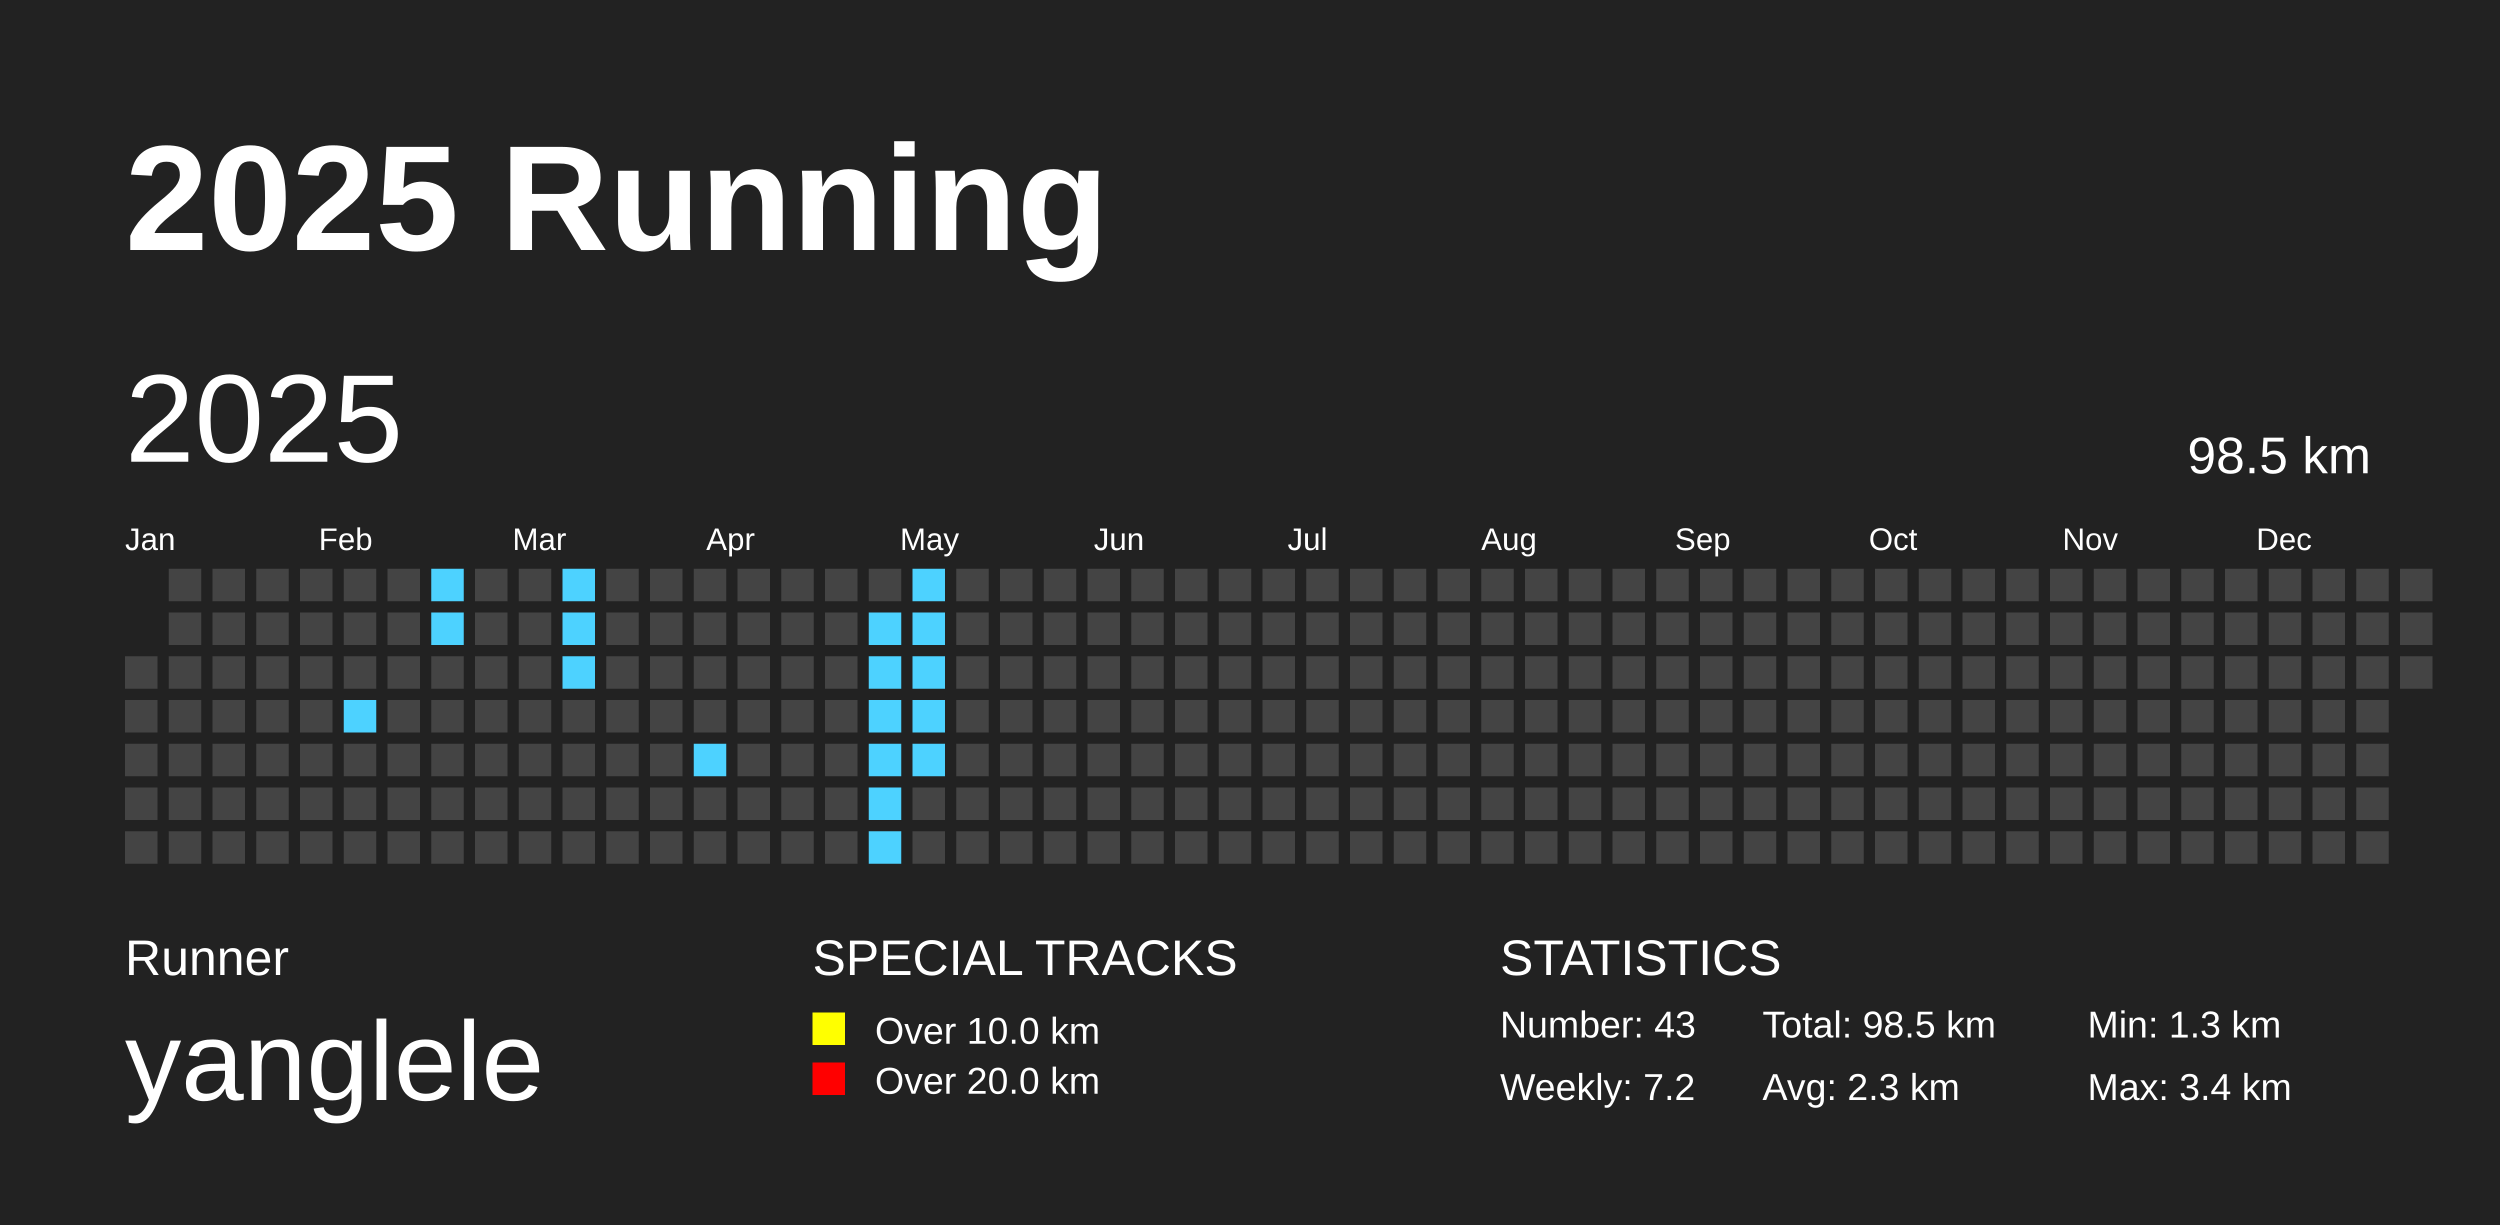
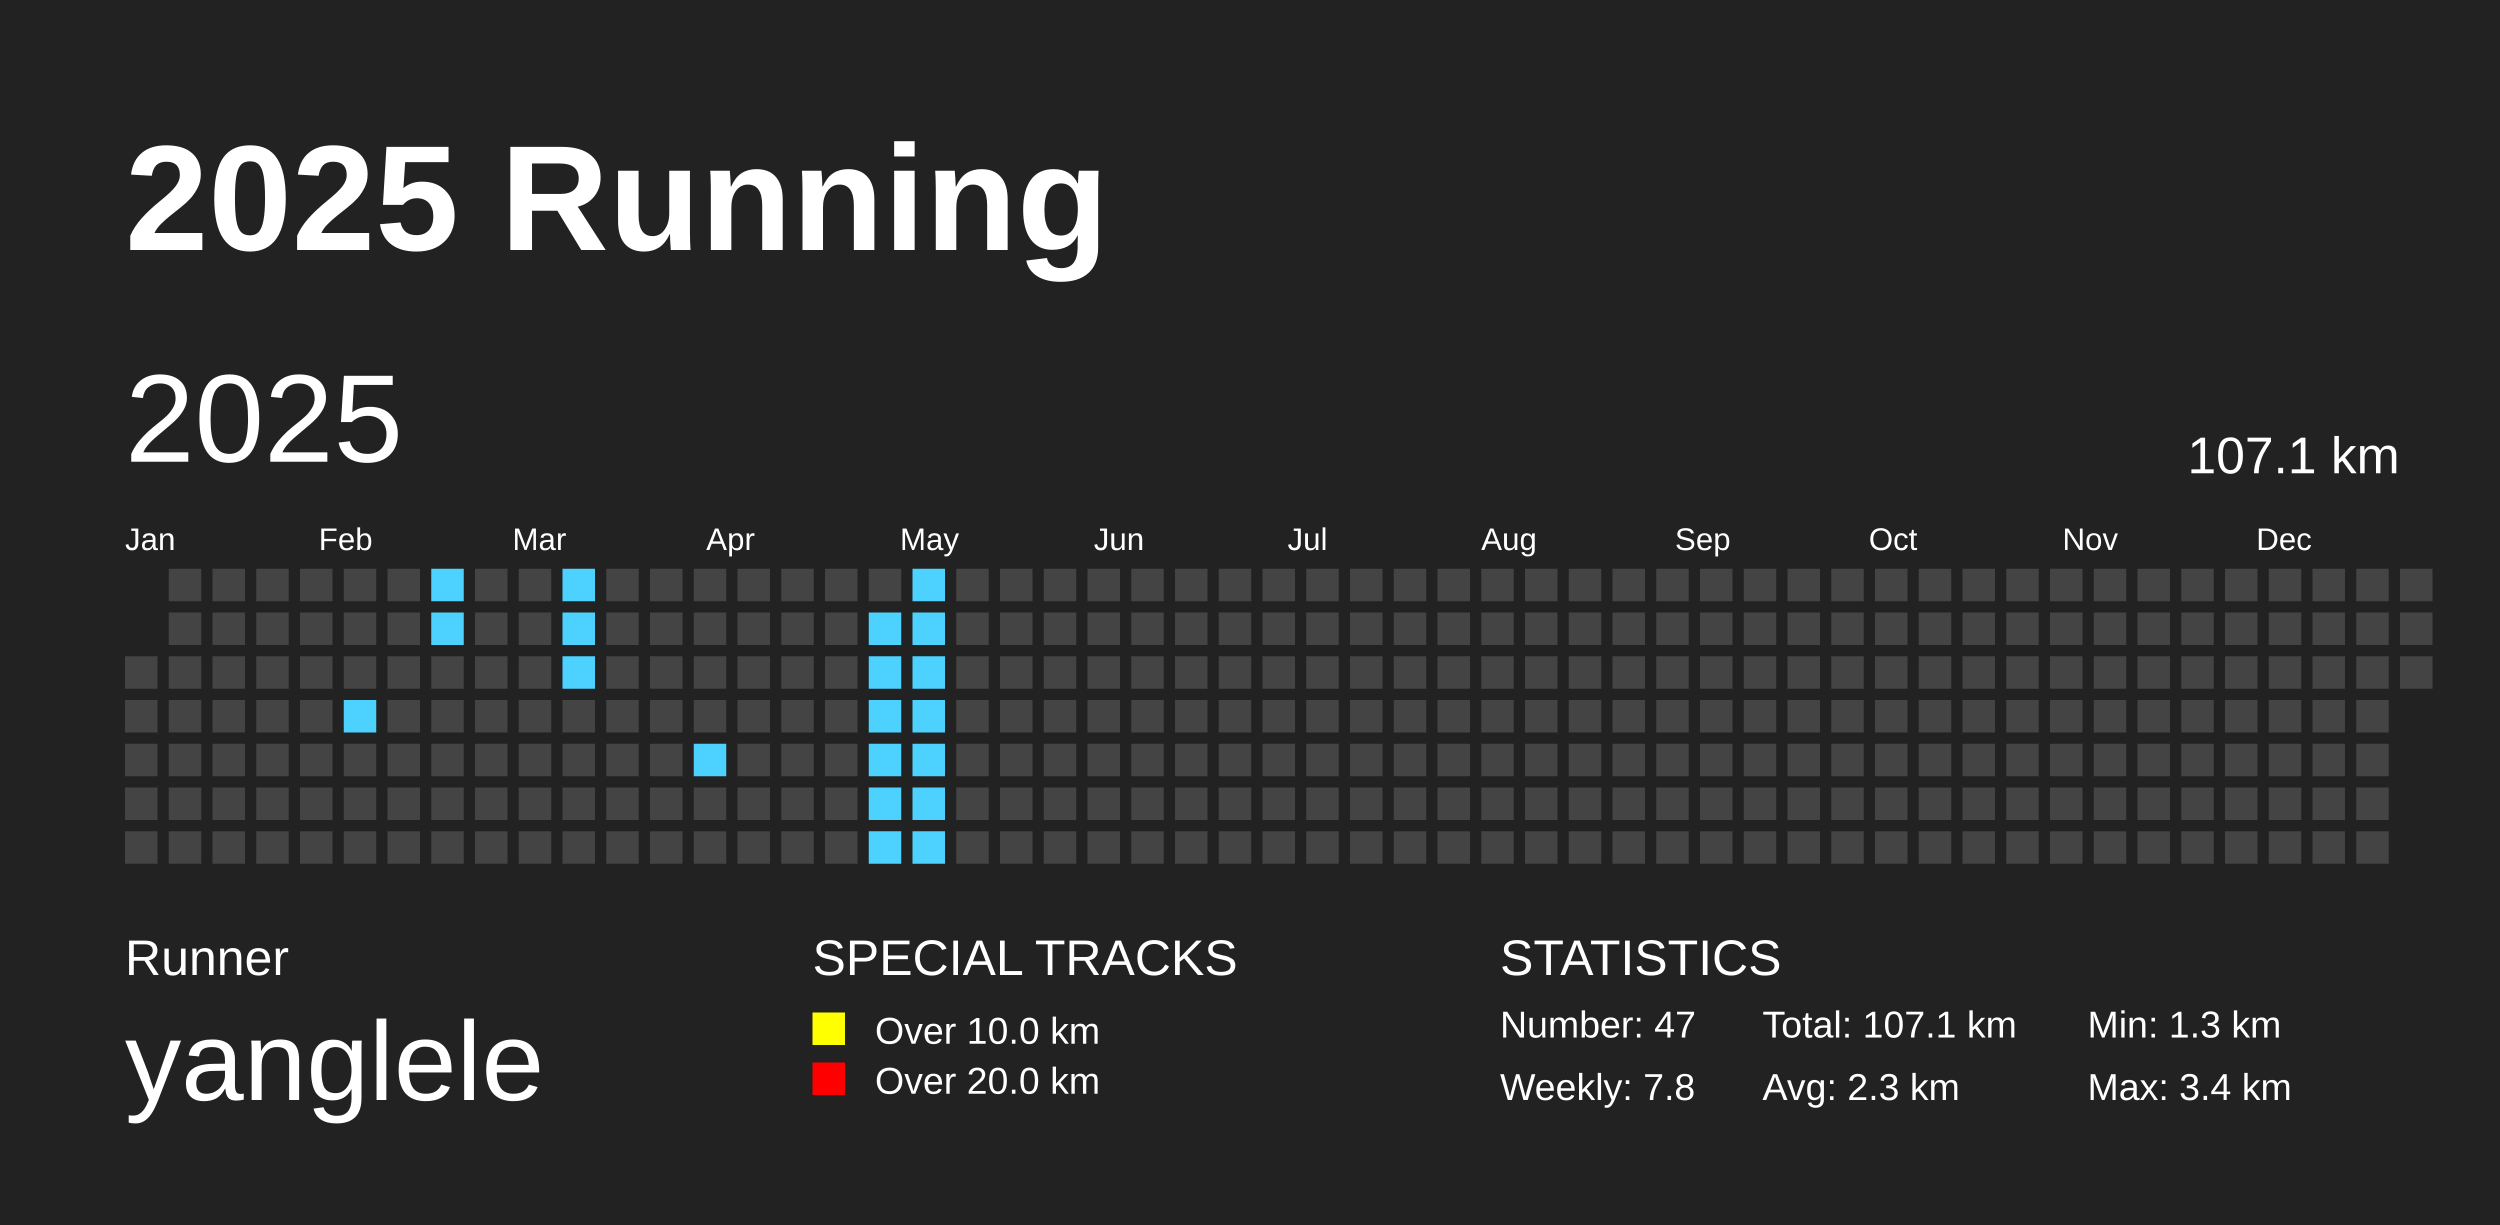
<svg xmlns="http://www.w3.org/2000/svg" baseProfile="full" height="98mm" version="1.1" viewBox="0,0,200,98" width="200mm">
  <defs />
  <rect fill="#222222" height="98" width="200" x="0" y="0" />
  <text fill="#FFFFFF" style="font-size:12px; font-family:Arial; font-weight:bold;" x="10" y="20">2025 Running</text>
  <text fill="#FFFFFF" style="font-size:4px; font-family:Arial" x="10" y="78">Runner</text>
  <text fill="#FFFFFF" style="font-size:9px; font-family:Arial" x="10" y="88">yanglele</text>
  <text fill="#FFFFFF" style="font-size:4px; font-family:Arial" x="65" y="78">SPECIAL TRACKS</text>
  <rect fill="yellow" height="2.6" width="2.6" x="65" y="81" />
  <text fill="#FFFFFF" style="font-size:3px; font-family:Arial" x="70" y="83.5">Over 10.0 km</text>
  <rect fill="red" height="2.6" width="2.6" x="65" y="85" />
  <text fill="#FFFFFF" style="font-size:3px; font-family:Arial" x="70" y="87.5">Over 20.0 km</text>
  <text fill="#FFFFFF" style="font-size:4px; font-family:Arial" x="120" y="78">STATISTICS</text>
-   <text fill="#FFFFFF" style="font-size:3px; font-family:Arial" x="120" y="83">Number: 43</text>
-   <text fill="#FFFFFF" style="font-size:3px; font-family:Arial" x="120" y="88">Weekly: 7.2</text>
-   <text fill="#FFFFFF" style="font-size:3px; font-family:Arial" x="141" y="83">Total: 98.5 km</text>
+   <text fill="#FFFFFF" style="font-size:3px; font-family:Arial" x="120" y="83">Number: 47</text>
+   <text fill="#FFFFFF" style="font-size:3px; font-family:Arial" x="120" y="88">Weekly: 7.8</text>
+   <text fill="#FFFFFF" style="font-size:3px; font-family:Arial" x="141" y="83">Total: 107.1 km</text>
  <text fill="#FFFFFF" style="font-size:3px; font-family:Arial" x="141" y="88">Avg: 2.3 km</text>
  <text fill="#FFFFFF" style="font-size:3px; font-family:Arial" x="167" y="83">Min: 1.3 km</text>
  <text fill="#FFFFFF" style="font-size:3px; font-family:Arial" x="167" y="88">Max: 3.4 km</text>
  <text dominant-baseline="hanging" fill="#FFFFFF" style="font-size:10.0px; font-family:Arial;" x="10" y="30">2025</text>
-   <text dominant-baseline="hanging" fill="#FFFFFF" style="font-size:4.125px; font-family:Arial;" x="175" y="35">98.5 km</text>
+   <text dominant-baseline="hanging" fill="#FFFFFF" style="font-size:4.125px; font-family:Arial;" x="175" y="35">107.1 km</text>
  <text fill="#FFFFFF" style="font-size:2.5px; font-family:Arial" x="10.0" y="44">Jan</text>
  <text fill="#FFFFFF" style="font-size:2.5px; font-family:Arial" x="25.5" y="44">Feb</text>
  <text fill="#FFFFFF" style="font-size:2.5px; font-family:Arial" x="41.0" y="44">Mar</text>
  <text fill="#FFFFFF" style="font-size:2.5px; font-family:Arial" x="56.5" y="44">Apr</text>
  <text fill="#FFFFFF" style="font-size:2.5px; font-family:Arial" x="72.0" y="44">May</text>
  <text fill="#FFFFFF" style="font-size:2.5px; font-family:Arial" x="87.5" y="44">Jun</text>
  <text fill="#FFFFFF" style="font-size:2.5px; font-family:Arial" x="103.0" y="44">Jul</text>
  <text fill="#FFFFFF" style="font-size:2.5px; font-family:Arial" x="118.5" y="44">Aug</text>
  <text fill="#FFFFFF" style="font-size:2.5px; font-family:Arial" x="134.0" y="44">Sep</text>
  <text fill="#FFFFFF" style="font-size:2.5px; font-family:Arial" x="149.5" y="44">Oct</text>
  <text fill="#FFFFFF" style="font-size:2.5px; font-family:Arial" x="165.0" y="44">Nov</text>
  <text fill="#FFFFFF" style="font-size:2.5px; font-family:Arial" x="180.5" y="44">Dec</text>
  <rect fill="#444444" height="2.6" width="2.6" x="10.0" y="52.5" />
  <rect fill="#444444" height="2.6" width="2.6" x="10.0" y="56.0" />
  <rect fill="#444444" height="2.6" width="2.6" x="10.0" y="59.5" />
  <rect fill="#444444" height="2.6" width="2.6" x="10.0" y="63.0" />
  <rect fill="#444444" height="2.6" width="2.6" x="10.0" y="66.5" />
  <rect fill="#444444" height="2.6" width="2.6" x="13.5" y="45.5" />
  <rect fill="#444444" height="2.6" width="2.6" x="13.5" y="49.0" />
  <rect fill="#444444" height="2.6" width="2.6" x="13.5" y="52.5" />
  <rect fill="#444444" height="2.6" width="2.6" x="13.5" y="56.0" />
  <rect fill="#444444" height="2.6" width="2.6" x="13.5" y="59.5" />
  <rect fill="#444444" height="2.6" width="2.6" x="13.5" y="63.0" />
  <rect fill="#444444" height="2.6" width="2.6" x="13.5" y="66.5" />
  <rect fill="#444444" height="2.6" width="2.6" x="17.0" y="45.5" />
  <rect fill="#444444" height="2.6" width="2.6" x="17.0" y="49.0" />
  <rect fill="#444444" height="2.6" width="2.6" x="17.0" y="52.5" />
  <rect fill="#444444" height="2.6" width="2.6" x="17.0" y="56.0" />
  <rect fill="#444444" height="2.6" width="2.6" x="17.0" y="59.5" />
  <rect fill="#444444" height="2.6" width="2.6" x="17.0" y="63.0" />
  <rect fill="#444444" height="2.6" width="2.6" x="17.0" y="66.5" />
  <rect fill="#444444" height="2.6" width="2.6" x="20.5" y="45.5" />
  <rect fill="#444444" height="2.6" width="2.6" x="20.5" y="49.0" />
  <rect fill="#444444" height="2.6" width="2.6" x="20.5" y="52.5" />
  <rect fill="#444444" height="2.6" width="2.6" x="20.5" y="56.0" />
  <rect fill="#444444" height="2.6" width="2.6" x="20.5" y="59.5" />
  <rect fill="#444444" height="2.6" width="2.6" x="20.5" y="63.0" />
  <rect fill="#444444" height="2.6" width="2.6" x="20.5" y="66.5" />
  <rect fill="#444444" height="2.6" width="2.6" x="24.0" y="45.5" />
  <rect fill="#444444" height="2.6" width="2.6" x="24.0" y="49.0" />
  <rect fill="#444444" height="2.6" width="2.6" x="24.0" y="52.5" />
  <rect fill="#444444" height="2.6" width="2.6" x="24.0" y="56.0" />
  <rect fill="#444444" height="2.6" width="2.6" x="24.0" y="59.5" />
  <rect fill="#444444" height="2.6" width="2.6" x="24.0" y="63.0" />
  <rect fill="#444444" height="2.6" width="2.6" x="24.0" y="66.5" />
  <rect fill="#444444" height="2.6" width="2.6" x="27.5" y="45.5" />
  <rect fill="#444444" height="2.6" width="2.6" x="27.5" y="49.0" />
  <rect fill="#444444" height="2.6" width="2.6" x="27.5" y="52.5" />
  <rect fill="#4DD2FF" height="2.6" width="2.6" x="27.5" y="56.0" />
  <rect fill="#444444" height="2.6" width="2.6" x="27.5" y="59.5" />
  <rect fill="#444444" height="2.6" width="2.6" x="27.5" y="63.0" />
  <rect fill="#444444" height="2.6" width="2.6" x="27.5" y="66.5" />
  <rect fill="#444444" height="2.6" width="2.6" x="31.0" y="45.5" />
  <rect fill="#444444" height="2.6" width="2.6" x="31.0" y="49.0" />
  <rect fill="#444444" height="2.6" width="2.6" x="31.0" y="52.5" />
  <rect fill="#444444" height="2.6" width="2.6" x="31.0" y="56.0" />
  <rect fill="#444444" height="2.6" width="2.6" x="31.0" y="59.5" />
  <rect fill="#444444" height="2.6" width="2.6" x="31.0" y="63.0" />
  <rect fill="#444444" height="2.6" width="2.6" x="31.0" y="66.5" />
  <rect fill="#4DD2FF" height="2.6" width="2.6" x="34.5" y="45.5" />
  <rect fill="#4DD2FF" height="2.6" width="2.6" x="34.5" y="49.0" />
  <rect fill="#444444" height="2.6" width="2.6" x="34.5" y="52.5" />
  <rect fill="#444444" height="2.6" width="2.6" x="34.5" y="56.0" />
  <rect fill="#444444" height="2.6" width="2.6" x="34.5" y="59.5" />
  <rect fill="#444444" height="2.6" width="2.6" x="34.5" y="63.0" />
  <rect fill="#444444" height="2.6" width="2.6" x="34.5" y="66.5" />
  <rect fill="#444444" height="2.6" width="2.6" x="38.0" y="45.5" />
  <rect fill="#444444" height="2.6" width="2.6" x="38.0" y="49.0" />
  <rect fill="#444444" height="2.6" width="2.6" x="38.0" y="52.5" />
  <rect fill="#444444" height="2.6" width="2.6" x="38.0" y="56.0" />
  <rect fill="#444444" height="2.6" width="2.6" x="38.0" y="59.5" />
  <rect fill="#444444" height="2.6" width="2.6" x="38.0" y="63.0" />
  <rect fill="#444444" height="2.6" width="2.6" x="38.0" y="66.5" />
  <rect fill="#444444" height="2.6" width="2.6" x="41.5" y="45.5" />
  <rect fill="#444444" height="2.6" width="2.6" x="41.5" y="49.0" />
  <rect fill="#444444" height="2.6" width="2.6" x="41.5" y="52.5" />
  <rect fill="#444444" height="2.6" width="2.6" x="41.5" y="56.0" />
  <rect fill="#444444" height="2.6" width="2.6" x="41.5" y="59.5" />
  <rect fill="#444444" height="2.6" width="2.6" x="41.5" y="63.0" />
  <rect fill="#444444" height="2.6" width="2.6" x="41.5" y="66.5" />
  <rect fill="#4DD2FF" height="2.6" width="2.6" x="45.0" y="45.5" />
  <rect fill="#4DD2FF" height="2.6" width="2.6" x="45.0" y="49.0" />
  <rect fill="#4DD2FF" height="2.6" width="2.6" x="45.0" y="52.5" />
  <rect fill="#444444" height="2.6" width="2.6" x="45.0" y="56.0" />
  <rect fill="#444444" height="2.6" width="2.6" x="45.0" y="59.5" />
  <rect fill="#444444" height="2.6" width="2.6" x="45.0" y="63.0" />
  <rect fill="#444444" height="2.6" width="2.6" x="45.0" y="66.5" />
  <rect fill="#444444" height="2.6" width="2.6" x="48.5" y="45.5" />
  <rect fill="#444444" height="2.6" width="2.6" x="48.5" y="49.0" />
  <rect fill="#444444" height="2.6" width="2.6" x="48.5" y="52.5" />
  <rect fill="#444444" height="2.6" width="2.6" x="48.5" y="56.0" />
  <rect fill="#444444" height="2.6" width="2.6" x="48.5" y="59.5" />
  <rect fill="#444444" height="2.6" width="2.6" x="48.5" y="63.0" />
  <rect fill="#444444" height="2.6" width="2.6" x="48.5" y="66.5" />
  <rect fill="#444444" height="2.6" width="2.6" x="52.0" y="45.5" />
  <rect fill="#444444" height="2.6" width="2.6" x="52.0" y="49.0" />
  <rect fill="#444444" height="2.6" width="2.6" x="52.0" y="52.5" />
  <rect fill="#444444" height="2.6" width="2.6" x="52.0" y="56.0" />
  <rect fill="#444444" height="2.6" width="2.6" x="52.0" y="59.5" />
  <rect fill="#444444" height="2.6" width="2.6" x="52.0" y="63.0" />
  <rect fill="#444444" height="2.6" width="2.6" x="52.0" y="66.5" />
  <rect fill="#444444" height="2.6" width="2.6" x="55.5" y="45.5" />
  <rect fill="#444444" height="2.6" width="2.6" x="55.5" y="49.0" />
  <rect fill="#444444" height="2.6" width="2.6" x="55.5" y="52.5" />
  <rect fill="#444444" height="2.6" width="2.6" x="55.5" y="56.0" />
  <rect fill="#4DD2FF" height="2.6" width="2.6" x="55.5" y="59.5" />
  <rect fill="#444444" height="2.6" width="2.6" x="55.5" y="63.0" />
  <rect fill="#444444" height="2.6" width="2.6" x="55.5" y="66.5" />
  <rect fill="#444444" height="2.6" width="2.6" x="59.0" y="45.5" />
  <rect fill="#444444" height="2.6" width="2.6" x="59.0" y="49.0" />
  <rect fill="#444444" height="2.6" width="2.6" x="59.0" y="52.5" />
  <rect fill="#444444" height="2.6" width="2.6" x="59.0" y="56.0" />
  <rect fill="#444444" height="2.6" width="2.6" x="59.0" y="59.5" />
  <rect fill="#444444" height="2.6" width="2.6" x="59.0" y="63.0" />
  <rect fill="#444444" height="2.6" width="2.6" x="59.0" y="66.5" />
  <rect fill="#444444" height="2.6" width="2.6" x="62.5" y="45.5" />
  <rect fill="#444444" height="2.6" width="2.6" x="62.5" y="49.0" />
  <rect fill="#444444" height="2.6" width="2.6" x="62.5" y="52.5" />
  <rect fill="#444444" height="2.6" width="2.6" x="62.5" y="56.0" />
  <rect fill="#444444" height="2.6" width="2.6" x="62.5" y="59.5" />
  <rect fill="#444444" height="2.6" width="2.6" x="62.5" y="63.0" />
  <rect fill="#444444" height="2.6" width="2.6" x="62.5" y="66.5" />
  <rect fill="#444444" height="2.6" width="2.6" x="66.0" y="45.5" />
  <rect fill="#444444" height="2.6" width="2.6" x="66.0" y="49.0" />
  <rect fill="#444444" height="2.6" width="2.6" x="66.0" y="52.5" />
  <rect fill="#444444" height="2.6" width="2.6" x="66.0" y="56.0" />
  <rect fill="#444444" height="2.6" width="2.6" x="66.0" y="59.5" />
  <rect fill="#444444" height="2.6" width="2.6" x="66.0" y="63.0" />
  <rect fill="#444444" height="2.6" width="2.6" x="66.0" y="66.5" />
  <rect fill="#444444" height="2.6" width="2.6" x="69.5" y="45.5" />
  <rect fill="#4DD2FF" height="2.6" width="2.6" x="69.5" y="49.0" />
  <rect fill="#4DD2FF" height="2.6" width="2.6" x="69.5" y="52.5" />
  <rect fill="#4DD2FF" height="2.6" width="2.6" x="69.5" y="56.0" />
  <rect fill="#4DD2FF" height="2.6" width="2.6" x="69.5" y="59.5" />
  <rect fill="#4DD2FF" height="2.6" width="2.6" x="69.5" y="63.0" />
  <rect fill="#4DD2FF" height="2.6" width="2.6" x="69.5" y="66.5" />
  <rect fill="#4DD2FF" height="2.6" width="2.6" x="73.0" y="45.5" />
  <rect fill="#4DD2FF" height="2.6" width="2.6" x="73.0" y="49.0" />
  <rect fill="#4DD2FF" height="2.6" width="2.6" x="73.0" y="52.5" />
  <rect fill="#4DD2FF" height="2.6" width="2.6" x="73.0" y="56.0" />
  <rect fill="#4DD2FF" height="2.6" width="2.6" x="73.0" y="59.5" />
-   <rect fill="#444444" height="2.6" width="2.6" x="73.0" y="63.0" />
-   <rect fill="#444444" height="2.6" width="2.6" x="73.0" y="66.5" />
+   <rect fill="#4DD2FF" height="2.6" width="2.6" x="73.0" y="63.0" />
+   <rect fill="#4DD2FF" height="2.6" width="2.6" x="73.0" y="66.5" />
  <rect fill="#444444" height="2.6" width="2.6" x="76.5" y="45.5" />
  <rect fill="#444444" height="2.6" width="2.6" x="76.5" y="49.0" />
  <rect fill="#444444" height="2.6" width="2.6" x="76.5" y="52.5" />
  <rect fill="#444444" height="2.6" width="2.6" x="76.5" y="56.0" />
  <rect fill="#444444" height="2.6" width="2.6" x="76.5" y="59.5" />
  <rect fill="#444444" height="2.6" width="2.6" x="76.5" y="63.0" />
  <rect fill="#444444" height="2.6" width="2.6" x="76.5" y="66.5" />
  <rect fill="#444444" height="2.6" width="2.6" x="80.0" y="45.5" />
  <rect fill="#444444" height="2.6" width="2.6" x="80.0" y="49.0" />
  <rect fill="#444444" height="2.6" width="2.6" x="80.0" y="52.5" />
  <rect fill="#444444" height="2.6" width="2.6" x="80.0" y="56.0" />
  <rect fill="#444444" height="2.6" width="2.6" x="80.0" y="59.5" />
  <rect fill="#444444" height="2.6" width="2.6" x="80.0" y="63.0" />
  <rect fill="#444444" height="2.6" width="2.6" x="80.0" y="66.5" />
  <rect fill="#444444" height="2.6" width="2.6" x="83.5" y="45.5" />
  <rect fill="#444444" height="2.6" width="2.6" x="83.5" y="49.0" />
  <rect fill="#444444" height="2.6" width="2.6" x="83.5" y="52.5" />
  <rect fill="#444444" height="2.6" width="2.6" x="83.5" y="56.0" />
  <rect fill="#444444" height="2.6" width="2.6" x="83.5" y="59.5" />
  <rect fill="#444444" height="2.6" width="2.6" x="83.5" y="63.0" />
  <rect fill="#444444" height="2.6" width="2.6" x="83.5" y="66.5" />
  <rect fill="#444444" height="2.6" width="2.6" x="87.0" y="45.5" />
  <rect fill="#444444" height="2.6" width="2.6" x="87.0" y="49.0" />
  <rect fill="#444444" height="2.6" width="2.6" x="87.0" y="52.5" />
  <rect fill="#444444" height="2.6" width="2.6" x="87.0" y="56.0" />
  <rect fill="#444444" height="2.6" width="2.6" x="87.0" y="59.5" />
  <rect fill="#444444" height="2.6" width="2.6" x="87.0" y="63.0" />
  <rect fill="#444444" height="2.6" width="2.6" x="87.0" y="66.5" />
  <rect fill="#444444" height="2.6" width="2.6" x="90.5" y="45.5" />
  <rect fill="#444444" height="2.6" width="2.6" x="90.5" y="49.0" />
  <rect fill="#444444" height="2.6" width="2.6" x="90.5" y="52.5" />
  <rect fill="#444444" height="2.6" width="2.6" x="90.5" y="56.0" />
  <rect fill="#444444" height="2.6" width="2.6" x="90.5" y="59.5" />
  <rect fill="#444444" height="2.6" width="2.6" x="90.5" y="63.0" />
  <rect fill="#444444" height="2.6" width="2.6" x="90.5" y="66.5" />
  <rect fill="#444444" height="2.6" width="2.6" x="94.0" y="45.5" />
  <rect fill="#444444" height="2.6" width="2.6" x="94.0" y="49.0" />
  <rect fill="#444444" height="2.6" width="2.6" x="94.0" y="52.5" />
  <rect fill="#444444" height="2.6" width="2.6" x="94.0" y="56.0" />
  <rect fill="#444444" height="2.6" width="2.6" x="94.0" y="59.5" />
  <rect fill="#444444" height="2.6" width="2.6" x="94.0" y="63.0" />
  <rect fill="#444444" height="2.6" width="2.6" x="94.0" y="66.5" />
  <rect fill="#444444" height="2.6" width="2.6" x="97.5" y="45.5" />
  <rect fill="#444444" height="2.6" width="2.6" x="97.5" y="49.0" />
  <rect fill="#444444" height="2.6" width="2.6" x="97.5" y="52.5" />
  <rect fill="#444444" height="2.6" width="2.6" x="97.5" y="56.0" />
  <rect fill="#444444" height="2.6" width="2.6" x="97.5" y="59.5" />
  <rect fill="#444444" height="2.6" width="2.6" x="97.5" y="63.0" />
  <rect fill="#444444" height="2.6" width="2.6" x="97.5" y="66.5" />
  <rect fill="#444444" height="2.6" width="2.6" x="101.0" y="45.5" />
  <rect fill="#444444" height="2.6" width="2.6" x="101.0" y="49.0" />
  <rect fill="#444444" height="2.6" width="2.6" x="101.0" y="52.5" />
  <rect fill="#444444" height="2.6" width="2.6" x="101.0" y="56.0" />
  <rect fill="#444444" height="2.6" width="2.6" x="101.0" y="59.5" />
  <rect fill="#444444" height="2.6" width="2.6" x="101.0" y="63.0" />
  <rect fill="#444444" height="2.6" width="2.6" x="101.0" y="66.5" />
  <rect fill="#444444" height="2.6" width="2.6" x="104.5" y="45.5" />
  <rect fill="#444444" height="2.6" width="2.6" x="104.5" y="49.0" />
  <rect fill="#444444" height="2.6" width="2.6" x="104.5" y="52.5" />
  <rect fill="#444444" height="2.6" width="2.6" x="104.5" y="56.0" />
  <rect fill="#444444" height="2.6" width="2.6" x="104.5" y="59.5" />
  <rect fill="#444444" height="2.6" width="2.6" x="104.5" y="63.0" />
  <rect fill="#444444" height="2.6" width="2.6" x="104.5" y="66.5" />
  <rect fill="#444444" height="2.6" width="2.6" x="108.0" y="45.5" />
  <rect fill="#444444" height="2.6" width="2.6" x="108.0" y="49.0" />
  <rect fill="#444444" height="2.6" width="2.6" x="108.0" y="52.5" />
  <rect fill="#444444" height="2.6" width="2.6" x="108.0" y="56.0" />
  <rect fill="#444444" height="2.6" width="2.6" x="108.0" y="59.5" />
  <rect fill="#444444" height="2.6" width="2.6" x="108.0" y="63.0" />
  <rect fill="#444444" height="2.6" width="2.6" x="108.0" y="66.5" />
  <rect fill="#444444" height="2.6" width="2.6" x="111.5" y="45.5" />
  <rect fill="#444444" height="2.6" width="2.6" x="111.5" y="49.0" />
  <rect fill="#444444" height="2.6" width="2.6" x="111.5" y="52.5" />
  <rect fill="#444444" height="2.6" width="2.6" x="111.5" y="56.0" />
  <rect fill="#444444" height="2.6" width="2.6" x="111.5" y="59.5" />
  <rect fill="#444444" height="2.6" width="2.6" x="111.5" y="63.0" />
  <rect fill="#444444" height="2.6" width="2.6" x="111.5" y="66.5" />
  <rect fill="#444444" height="2.6" width="2.6" x="115.0" y="45.5" />
  <rect fill="#444444" height="2.6" width="2.6" x="115.0" y="49.0" />
  <rect fill="#444444" height="2.6" width="2.6" x="115.0" y="52.5" />
  <rect fill="#444444" height="2.6" width="2.6" x="115.0" y="56.0" />
  <rect fill="#444444" height="2.6" width="2.6" x="115.0" y="59.5" />
  <rect fill="#444444" height="2.6" width="2.6" x="115.0" y="63.0" />
  <rect fill="#444444" height="2.6" width="2.6" x="115.0" y="66.5" />
  <rect fill="#444444" height="2.6" width="2.6" x="118.5" y="45.5" />
  <rect fill="#444444" height="2.6" width="2.6" x="118.5" y="49.0" />
  <rect fill="#444444" height="2.6" width="2.6" x="118.5" y="52.5" />
  <rect fill="#444444" height="2.6" width="2.6" x="118.5" y="56.0" />
  <rect fill="#444444" height="2.6" width="2.6" x="118.5" y="59.5" />
  <rect fill="#444444" height="2.6" width="2.6" x="118.5" y="63.0" />
  <rect fill="#444444" height="2.6" width="2.6" x="118.5" y="66.5" />
  <rect fill="#444444" height="2.6" width="2.6" x="122.0" y="45.5" />
  <rect fill="#444444" height="2.6" width="2.6" x="122.0" y="49.0" />
  <rect fill="#444444" height="2.6" width="2.6" x="122.0" y="52.5" />
  <rect fill="#444444" height="2.6" width="2.6" x="122.0" y="56.0" />
  <rect fill="#444444" height="2.6" width="2.6" x="122.0" y="59.5" />
  <rect fill="#444444" height="2.6" width="2.6" x="122.0" y="63.0" />
  <rect fill="#444444" height="2.6" width="2.6" x="122.0" y="66.5" />
  <rect fill="#444444" height="2.6" width="2.6" x="125.5" y="45.5" />
  <rect fill="#444444" height="2.6" width="2.6" x="125.5" y="49.0" />
  <rect fill="#444444" height="2.6" width="2.6" x="125.5" y="52.5" />
  <rect fill="#444444" height="2.6" width="2.6" x="125.5" y="56.0" />
  <rect fill="#444444" height="2.6" width="2.6" x="125.5" y="59.5" />
  <rect fill="#444444" height="2.6" width="2.6" x="125.5" y="63.0" />
  <rect fill="#444444" height="2.6" width="2.6" x="125.5" y="66.5" />
  <rect fill="#444444" height="2.6" width="2.6" x="129.0" y="45.5" />
  <rect fill="#444444" height="2.6" width="2.6" x="129.0" y="49.0" />
  <rect fill="#444444" height="2.6" width="2.6" x="129.0" y="52.5" />
  <rect fill="#444444" height="2.6" width="2.6" x="129.0" y="56.0" />
  <rect fill="#444444" height="2.6" width="2.6" x="129.0" y="59.5" />
  <rect fill="#444444" height="2.6" width="2.6" x="129.0" y="63.0" />
  <rect fill="#444444" height="2.6" width="2.6" x="129.0" y="66.5" />
  <rect fill="#444444" height="2.6" width="2.6" x="132.5" y="45.5" />
  <rect fill="#444444" height="2.6" width="2.6" x="132.5" y="49.0" />
  <rect fill="#444444" height="2.6" width="2.6" x="132.5" y="52.5" />
  <rect fill="#444444" height="2.6" width="2.6" x="132.5" y="56.0" />
  <rect fill="#444444" height="2.6" width="2.6" x="132.5" y="59.5" />
  <rect fill="#444444" height="2.6" width="2.6" x="132.5" y="63.0" />
  <rect fill="#444444" height="2.6" width="2.6" x="132.5" y="66.5" />
  <rect fill="#444444" height="2.6" width="2.6" x="136.0" y="45.5" />
  <rect fill="#444444" height="2.6" width="2.6" x="136.0" y="49.0" />
  <rect fill="#444444" height="2.6" width="2.6" x="136.0" y="52.5" />
  <rect fill="#444444" height="2.6" width="2.6" x="136.0" y="56.0" />
  <rect fill="#444444" height="2.6" width="2.6" x="136.0" y="59.5" />
  <rect fill="#444444" height="2.6" width="2.6" x="136.0" y="63.0" />
  <rect fill="#444444" height="2.6" width="2.6" x="136.0" y="66.5" />
  <rect fill="#444444" height="2.6" width="2.6" x="139.5" y="45.5" />
  <rect fill="#444444" height="2.6" width="2.6" x="139.5" y="49.0" />
  <rect fill="#444444" height="2.6" width="2.6" x="139.5" y="52.5" />
  <rect fill="#444444" height="2.6" width="2.6" x="139.5" y="56.0" />
  <rect fill="#444444" height="2.6" width="2.6" x="139.5" y="59.5" />
  <rect fill="#444444" height="2.6" width="2.6" x="139.5" y="63.0" />
  <rect fill="#444444" height="2.6" width="2.6" x="139.5" y="66.5" />
  <rect fill="#444444" height="2.6" width="2.6" x="143.0" y="45.5" />
  <rect fill="#444444" height="2.6" width="2.6" x="143.0" y="49.0" />
  <rect fill="#444444" height="2.6" width="2.6" x="143.0" y="52.5" />
  <rect fill="#444444" height="2.6" width="2.6" x="143.0" y="56.0" />
  <rect fill="#444444" height="2.6" width="2.6" x="143.0" y="59.5" />
  <rect fill="#444444" height="2.6" width="2.6" x="143.0" y="63.0" />
  <rect fill="#444444" height="2.6" width="2.6" x="143.0" y="66.5" />
  <rect fill="#444444" height="2.6" width="2.6" x="146.5" y="45.5" />
  <rect fill="#444444" height="2.6" width="2.6" x="146.5" y="49.0" />
  <rect fill="#444444" height="2.6" width="2.6" x="146.5" y="52.5" />
  <rect fill="#444444" height="2.6" width="2.6" x="146.5" y="56.0" />
  <rect fill="#444444" height="2.6" width="2.6" x="146.5" y="59.5" />
  <rect fill="#444444" height="2.6" width="2.6" x="146.5" y="63.0" />
  <rect fill="#444444" height="2.6" width="2.6" x="146.5" y="66.5" />
  <rect fill="#444444" height="2.6" width="2.6" x="150.0" y="45.5" />
  <rect fill="#444444" height="2.6" width="2.6" x="150.0" y="49.0" />
  <rect fill="#444444" height="2.6" width="2.6" x="150.0" y="52.5" />
  <rect fill="#444444" height="2.6" width="2.6" x="150.0" y="56.0" />
  <rect fill="#444444" height="2.6" width="2.6" x="150.0" y="59.5" />
  <rect fill="#444444" height="2.6" width="2.6" x="150.0" y="63.0" />
  <rect fill="#444444" height="2.6" width="2.6" x="150.0" y="66.5" />
  <rect fill="#444444" height="2.6" width="2.6" x="153.5" y="45.5" />
  <rect fill="#444444" height="2.6" width="2.6" x="153.5" y="49.0" />
  <rect fill="#444444" height="2.6" width="2.6" x="153.5" y="52.5" />
  <rect fill="#444444" height="2.6" width="2.6" x="153.5" y="56.0" />
  <rect fill="#444444" height="2.6" width="2.6" x="153.5" y="59.5" />
  <rect fill="#444444" height="2.6" width="2.6" x="153.5" y="63.0" />
  <rect fill="#444444" height="2.6" width="2.6" x="153.5" y="66.5" />
  <rect fill="#444444" height="2.6" width="2.6" x="157.0" y="45.5" />
  <rect fill="#444444" height="2.6" width="2.6" x="157.0" y="49.0" />
  <rect fill="#444444" height="2.6" width="2.6" x="157.0" y="52.5" />
  <rect fill="#444444" height="2.6" width="2.6" x="157.0" y="56.0" />
  <rect fill="#444444" height="2.6" width="2.6" x="157.0" y="59.5" />
  <rect fill="#444444" height="2.6" width="2.6" x="157.0" y="63.0" />
  <rect fill="#444444" height="2.6" width="2.6" x="157.0" y="66.5" />
  <rect fill="#444444" height="2.6" width="2.6" x="160.5" y="45.5" />
  <rect fill="#444444" height="2.6" width="2.6" x="160.5" y="49.0" />
  <rect fill="#444444" height="2.6" width="2.6" x="160.5" y="52.5" />
  <rect fill="#444444" height="2.6" width="2.6" x="160.5" y="56.0" />
  <rect fill="#444444" height="2.6" width="2.6" x="160.5" y="59.5" />
  <rect fill="#444444" height="2.6" width="2.6" x="160.5" y="63.0" />
  <rect fill="#444444" height="2.6" width="2.6" x="160.5" y="66.5" />
  <rect fill="#444444" height="2.6" width="2.6" x="164.0" y="45.5" />
  <rect fill="#444444" height="2.6" width="2.6" x="164.0" y="49.0" />
  <rect fill="#444444" height="2.6" width="2.6" x="164.0" y="52.5" />
  <rect fill="#444444" height="2.6" width="2.6" x="164.0" y="56.0" />
  <rect fill="#444444" height="2.6" width="2.6" x="164.0" y="59.5" />
  <rect fill="#444444" height="2.6" width="2.6" x="164.0" y="63.0" />
  <rect fill="#444444" height="2.6" width="2.6" x="164.0" y="66.5" />
  <rect fill="#444444" height="2.6" width="2.6" x="167.5" y="45.5" />
  <rect fill="#444444" height="2.6" width="2.6" x="167.5" y="49.0" />
  <rect fill="#444444" height="2.6" width="2.6" x="167.5" y="52.5" />
  <rect fill="#444444" height="2.6" width="2.6" x="167.5" y="56.0" />
  <rect fill="#444444" height="2.6" width="2.6" x="167.5" y="59.5" />
  <rect fill="#444444" height="2.6" width="2.6" x="167.5" y="63.0" />
  <rect fill="#444444" height="2.6" width="2.6" x="167.5" y="66.5" />
  <rect fill="#444444" height="2.6" width="2.6" x="171.0" y="45.5" />
  <rect fill="#444444" height="2.6" width="2.6" x="171.0" y="49.0" />
  <rect fill="#444444" height="2.6" width="2.6" x="171.0" y="52.5" />
  <rect fill="#444444" height="2.6" width="2.6" x="171.0" y="56.0" />
  <rect fill="#444444" height="2.6" width="2.6" x="171.0" y="59.5" />
  <rect fill="#444444" height="2.6" width="2.6" x="171.0" y="63.0" />
  <rect fill="#444444" height="2.6" width="2.6" x="171.0" y="66.5" />
  <rect fill="#444444" height="2.6" width="2.6" x="174.5" y="45.5" />
  <rect fill="#444444" height="2.6" width="2.6" x="174.5" y="49.0" />
  <rect fill="#444444" height="2.6" width="2.6" x="174.5" y="52.5" />
  <rect fill="#444444" height="2.6" width="2.6" x="174.5" y="56.0" />
  <rect fill="#444444" height="2.6" width="2.6" x="174.5" y="59.5" />
  <rect fill="#444444" height="2.6" width="2.6" x="174.5" y="63.0" />
  <rect fill="#444444" height="2.6" width="2.6" x="174.5" y="66.5" />
  <rect fill="#444444" height="2.6" width="2.6" x="178.0" y="45.5" />
  <rect fill="#444444" height="2.6" width="2.6" x="178.0" y="49.0" />
  <rect fill="#444444" height="2.6" width="2.6" x="178.0" y="52.5" />
  <rect fill="#444444" height="2.6" width="2.6" x="178.0" y="56.0" />
  <rect fill="#444444" height="2.6" width="2.6" x="178.0" y="59.5" />
  <rect fill="#444444" height="2.6" width="2.6" x="178.0" y="63.0" />
  <rect fill="#444444" height="2.6" width="2.6" x="178.0" y="66.5" />
  <rect fill="#444444" height="2.6" width="2.6" x="181.5" y="45.5" />
  <rect fill="#444444" height="2.6" width="2.6" x="181.5" y="49.0" />
  <rect fill="#444444" height="2.6" width="2.6" x="181.5" y="52.5" />
  <rect fill="#444444" height="2.6" width="2.6" x="181.5" y="56.0" />
  <rect fill="#444444" height="2.6" width="2.6" x="181.5" y="59.5" />
  <rect fill="#444444" height="2.6" width="2.6" x="181.5" y="63.0" />
  <rect fill="#444444" height="2.6" width="2.6" x="181.5" y="66.5" />
  <rect fill="#444444" height="2.6" width="2.6" x="185.0" y="45.5" />
  <rect fill="#444444" height="2.6" width="2.6" x="185.0" y="49.0" />
  <rect fill="#444444" height="2.6" width="2.6" x="185.0" y="52.5" />
  <rect fill="#444444" height="2.6" width="2.6" x="185.0" y="56.0" />
  <rect fill="#444444" height="2.6" width="2.6" x="185.0" y="59.5" />
  <rect fill="#444444" height="2.6" width="2.6" x="185.0" y="63.0" />
  <rect fill="#444444" height="2.6" width="2.6" x="185.0" y="66.5" />
  <rect fill="#444444" height="2.6" width="2.6" x="188.5" y="45.5" />
  <rect fill="#444444" height="2.6" width="2.6" x="188.5" y="49.0" />
  <rect fill="#444444" height="2.6" width="2.6" x="188.5" y="52.5" />
  <rect fill="#444444" height="2.6" width="2.6" x="188.5" y="56.0" />
  <rect fill="#444444" height="2.6" width="2.6" x="188.5" y="59.5" />
  <rect fill="#444444" height="2.6" width="2.6" x="188.5" y="63.0" />
  <rect fill="#444444" height="2.6" width="2.6" x="188.5" y="66.5" />
  <rect fill="#444444" height="2.6" width="2.6" x="192.0" y="45.5" />
  <rect fill="#444444" height="2.6" width="2.6" x="192.0" y="49.0" />
  <rect fill="#444444" height="2.6" width="2.6" x="192.0" y="52.5" />
</svg>
